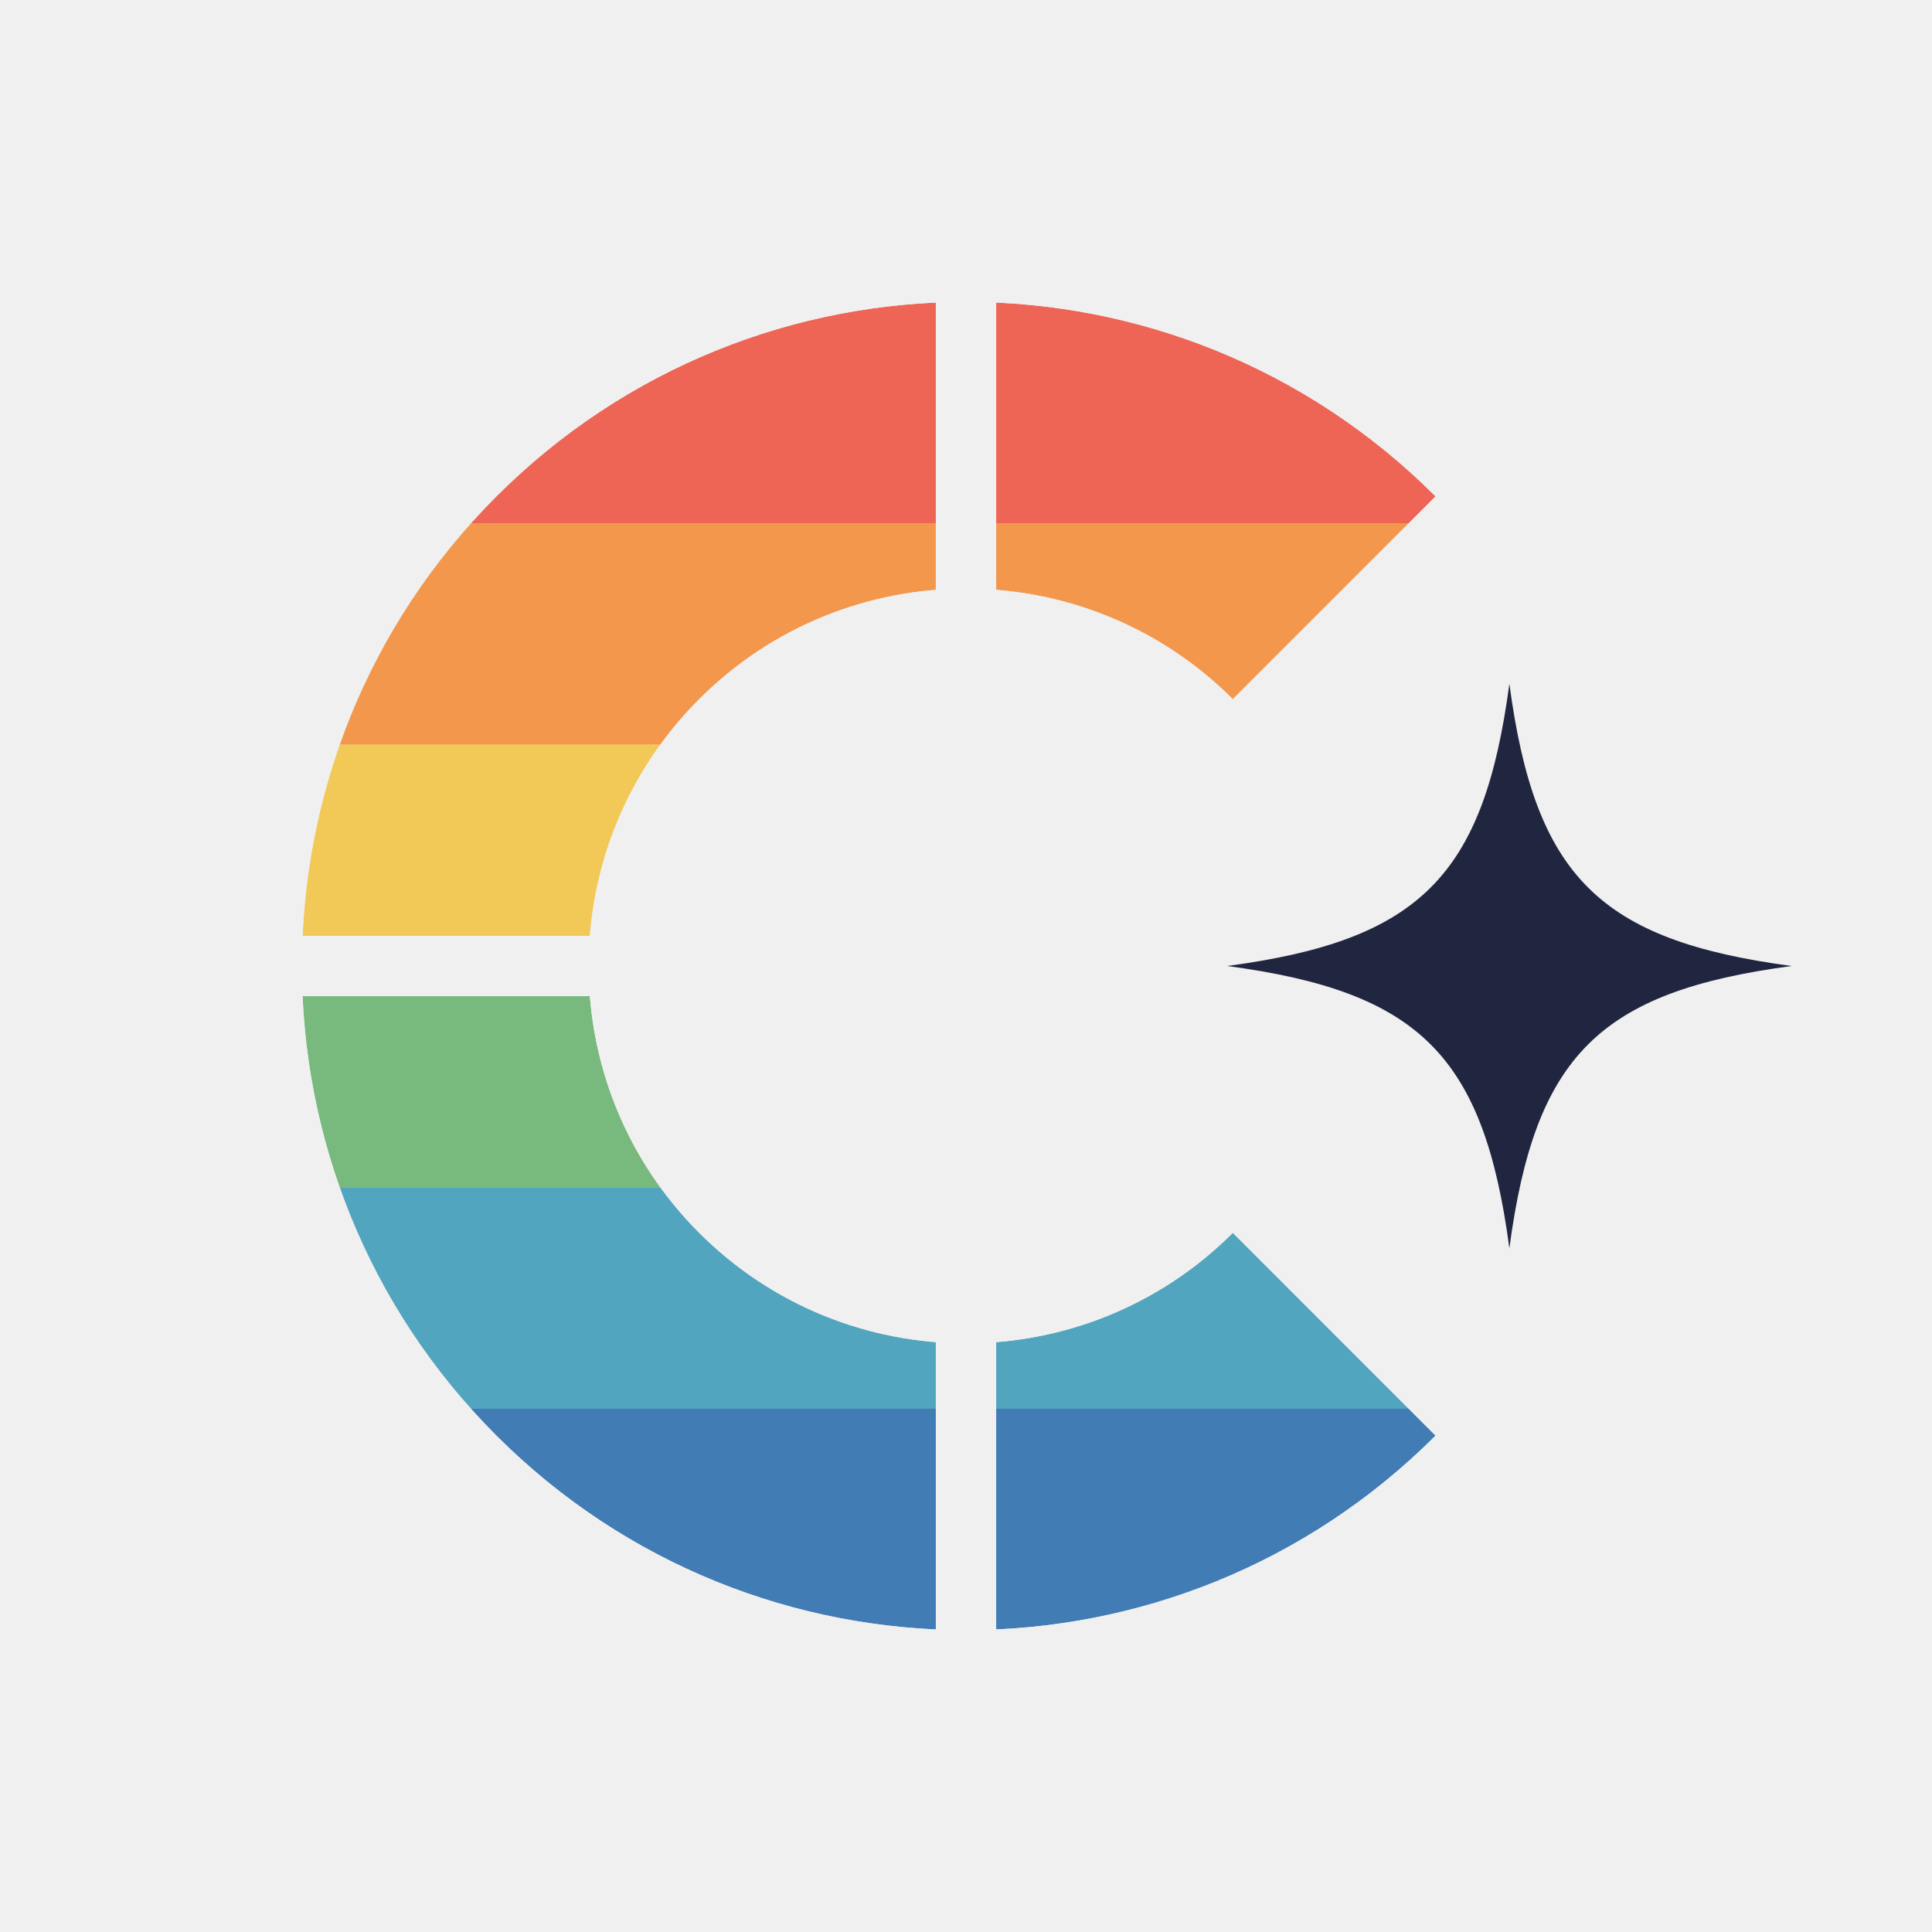
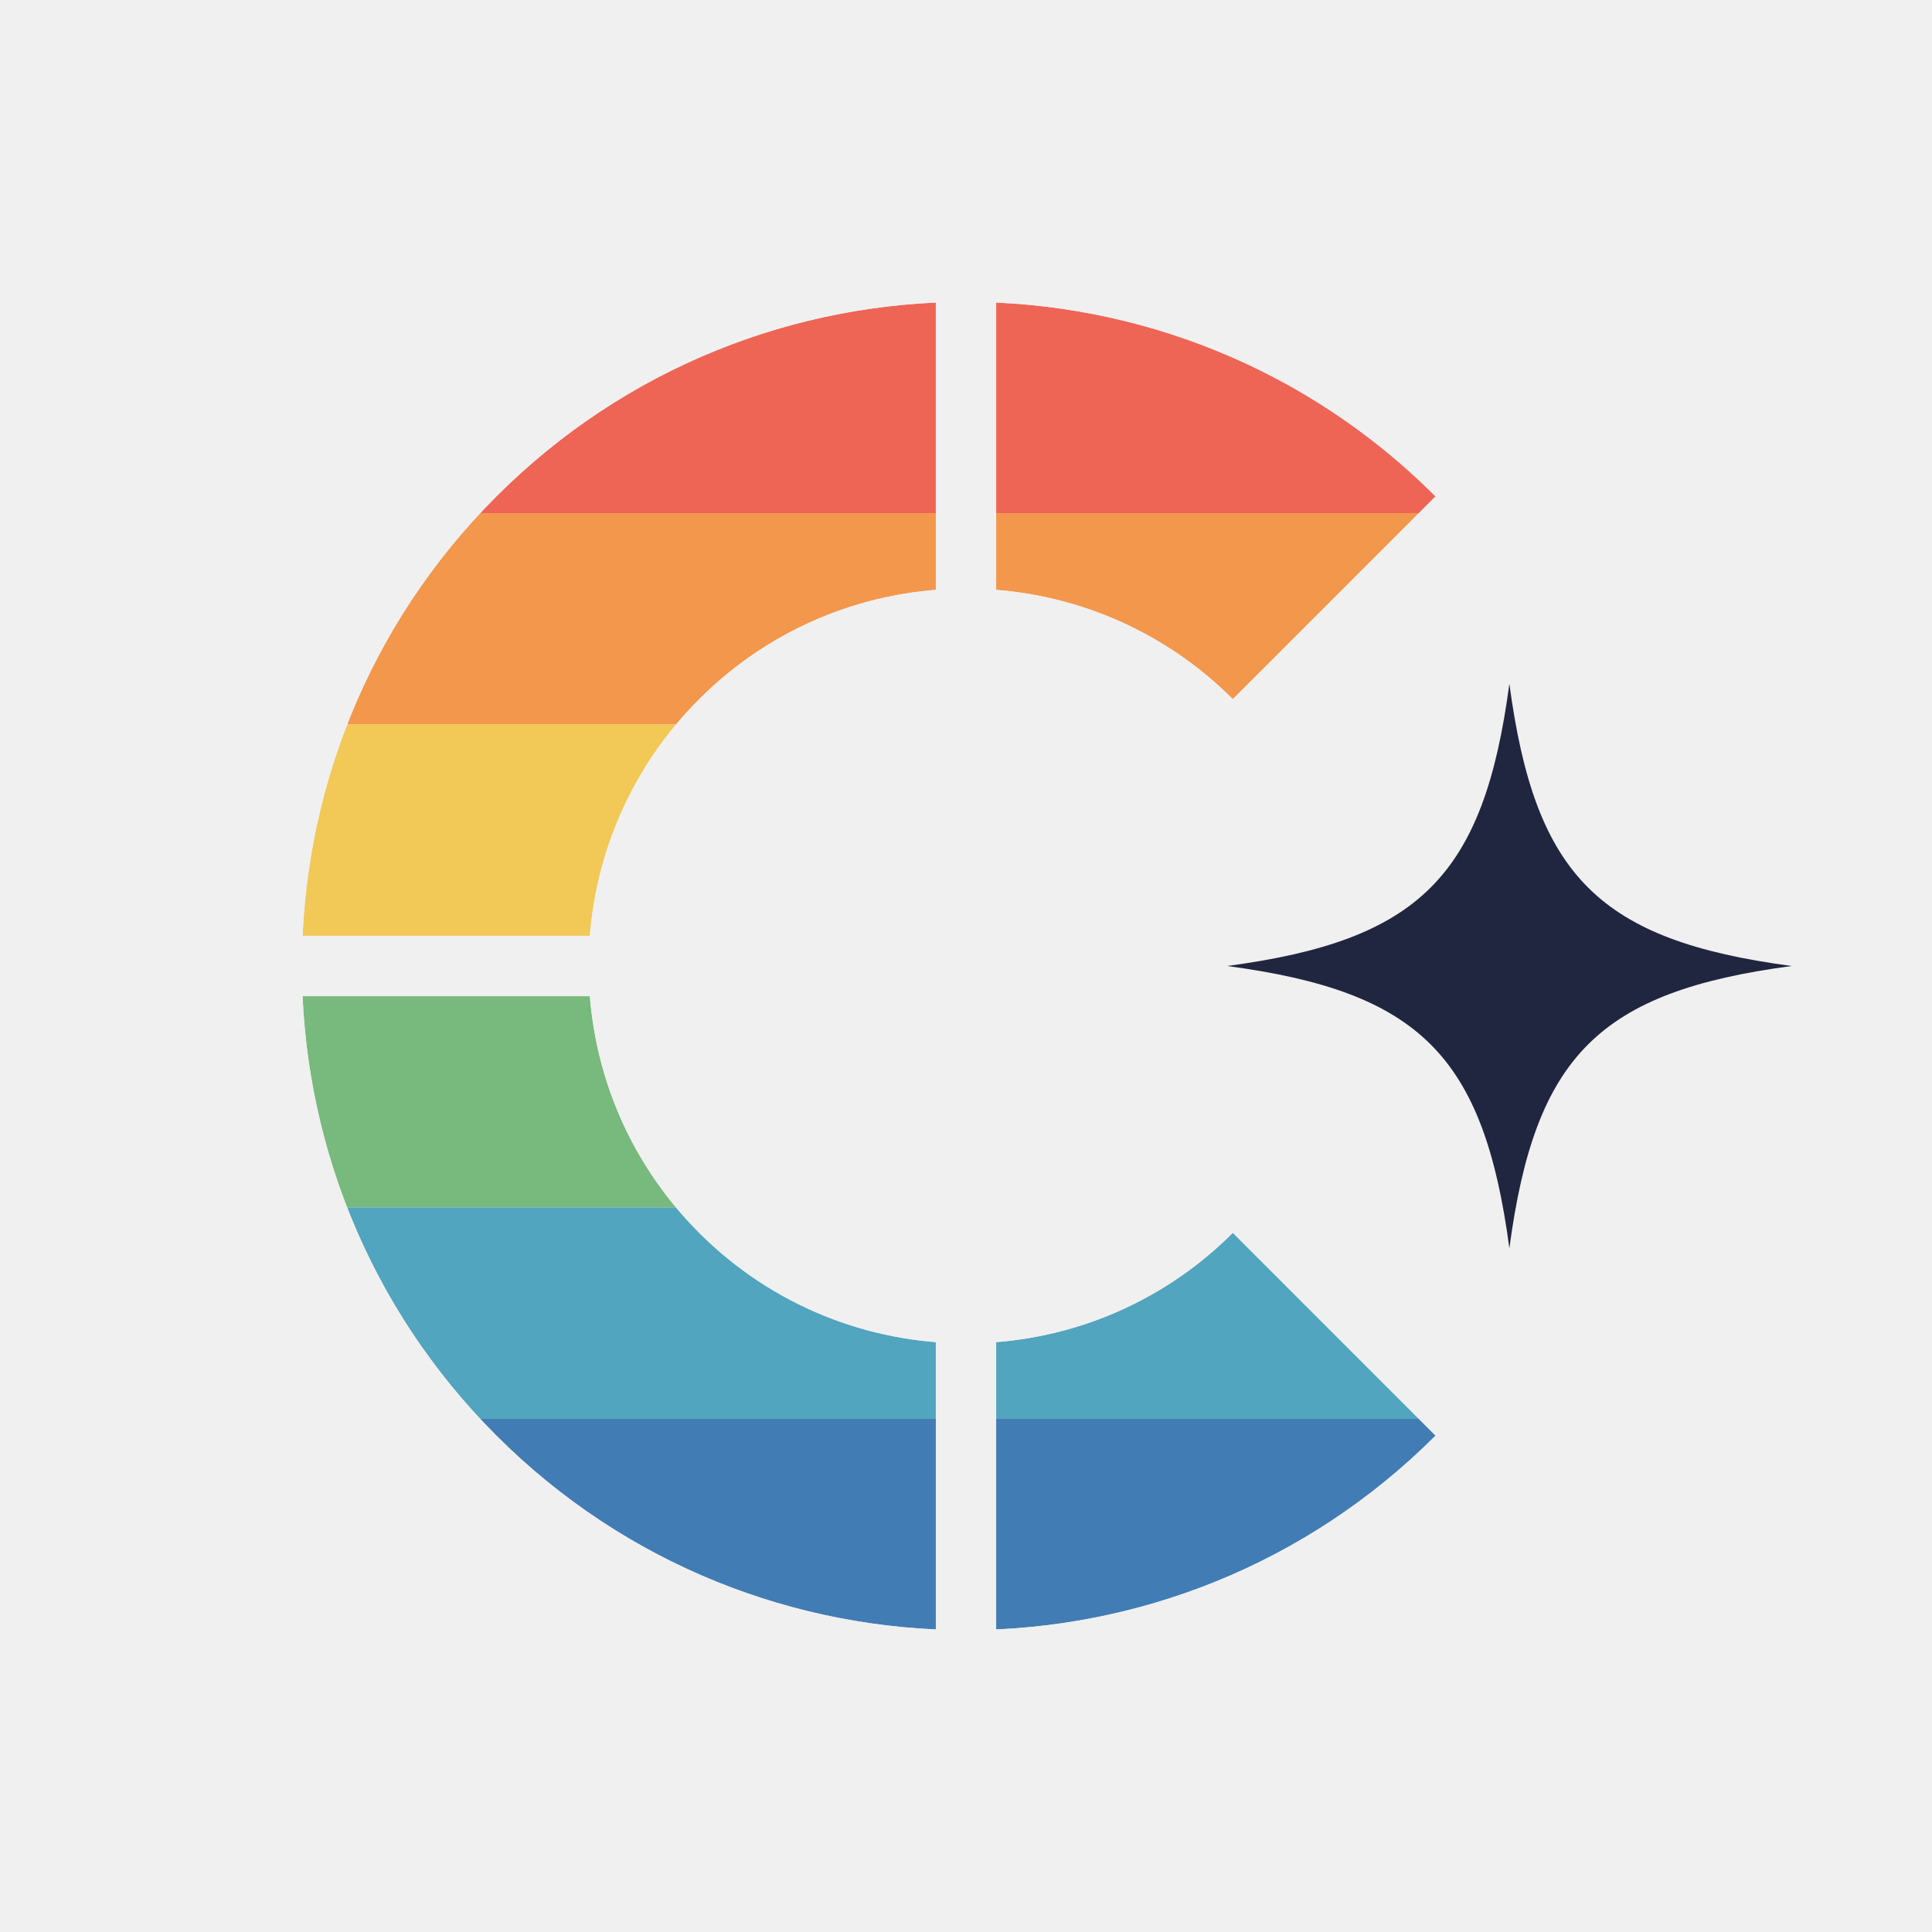
<svg xmlns="http://www.w3.org/2000/svg" width="256" height="256" viewBox="0 0 256 256" fill="none" color="#20263F" role="img" aria-labelledby="title desc">
  <defs>
    <clipPath id="rainbow-c">
      <path d="M190.225 65.775A88 88 0 1 0 190.225 190.225L163.355 163.355A50 50 0 1 1 163.355 92.645Z" />
    </clipPath>
    <mask id="c-cross-cuts" x="0" y="0" width="256" height="256" maskUnits="userSpaceOnUse" style="mask-type: luminance">
      <rect width="256" height="256" fill="white" />
      <rect x="124" y="0" width="8" height="256" fill="black" />
      <rect x="0" y="124" width="128" height="8" fill="black" />
    </mask>
  </defs>
  <g>
    <g clip-path="url(#rainbow-c)" mask="url(#c-cross-cuts)">
-       <rect x="40" y="40" width="176" height="29.353" fill="#EE6556" />
-       <rect x="40" y="69.333" width="176" height="29.353" fill="#F3974C" />
-       <rect x="40" y="98.667" width="176" height="29.353" fill="#F2C957" />
-       <rect x="40" y="128" width="176" height="29.353" fill="#78B97D" />
-       <rect x="40" y="157.333" width="176" height="29.353" fill="#51A5BE" />
-       <rect x="40" y="186.667" width="176" height="29.353" fill="#427CB5" />
+       <rect x="40" y="40" width="176" height="28" fill="#EE6556" />
+       <rect x="40" y="68" width="176" height="28" fill="#F3974C" />
+       <rect x="40" y="96" width="176" height="28" fill="#F2C957" />
+       <rect x="40" y="132" width="176" height="28" fill="#78B97D" />
+       <rect x="40" y="160" width="176" height="28" fill="#51A5BE" />
+       <rect x="40" y="188" width="176" height="28" fill="#427CB5" />
    </g>
    <path fill="currentColor" transform="translate(200 128) scale(1.7) translate(-184 -128)" d="M184 106C186 121 191 126 206 128C191 130 186 135 184 150C182 135 177 130 162 128C177 126 182 121 184 106Z" />
  </g>
</svg>
